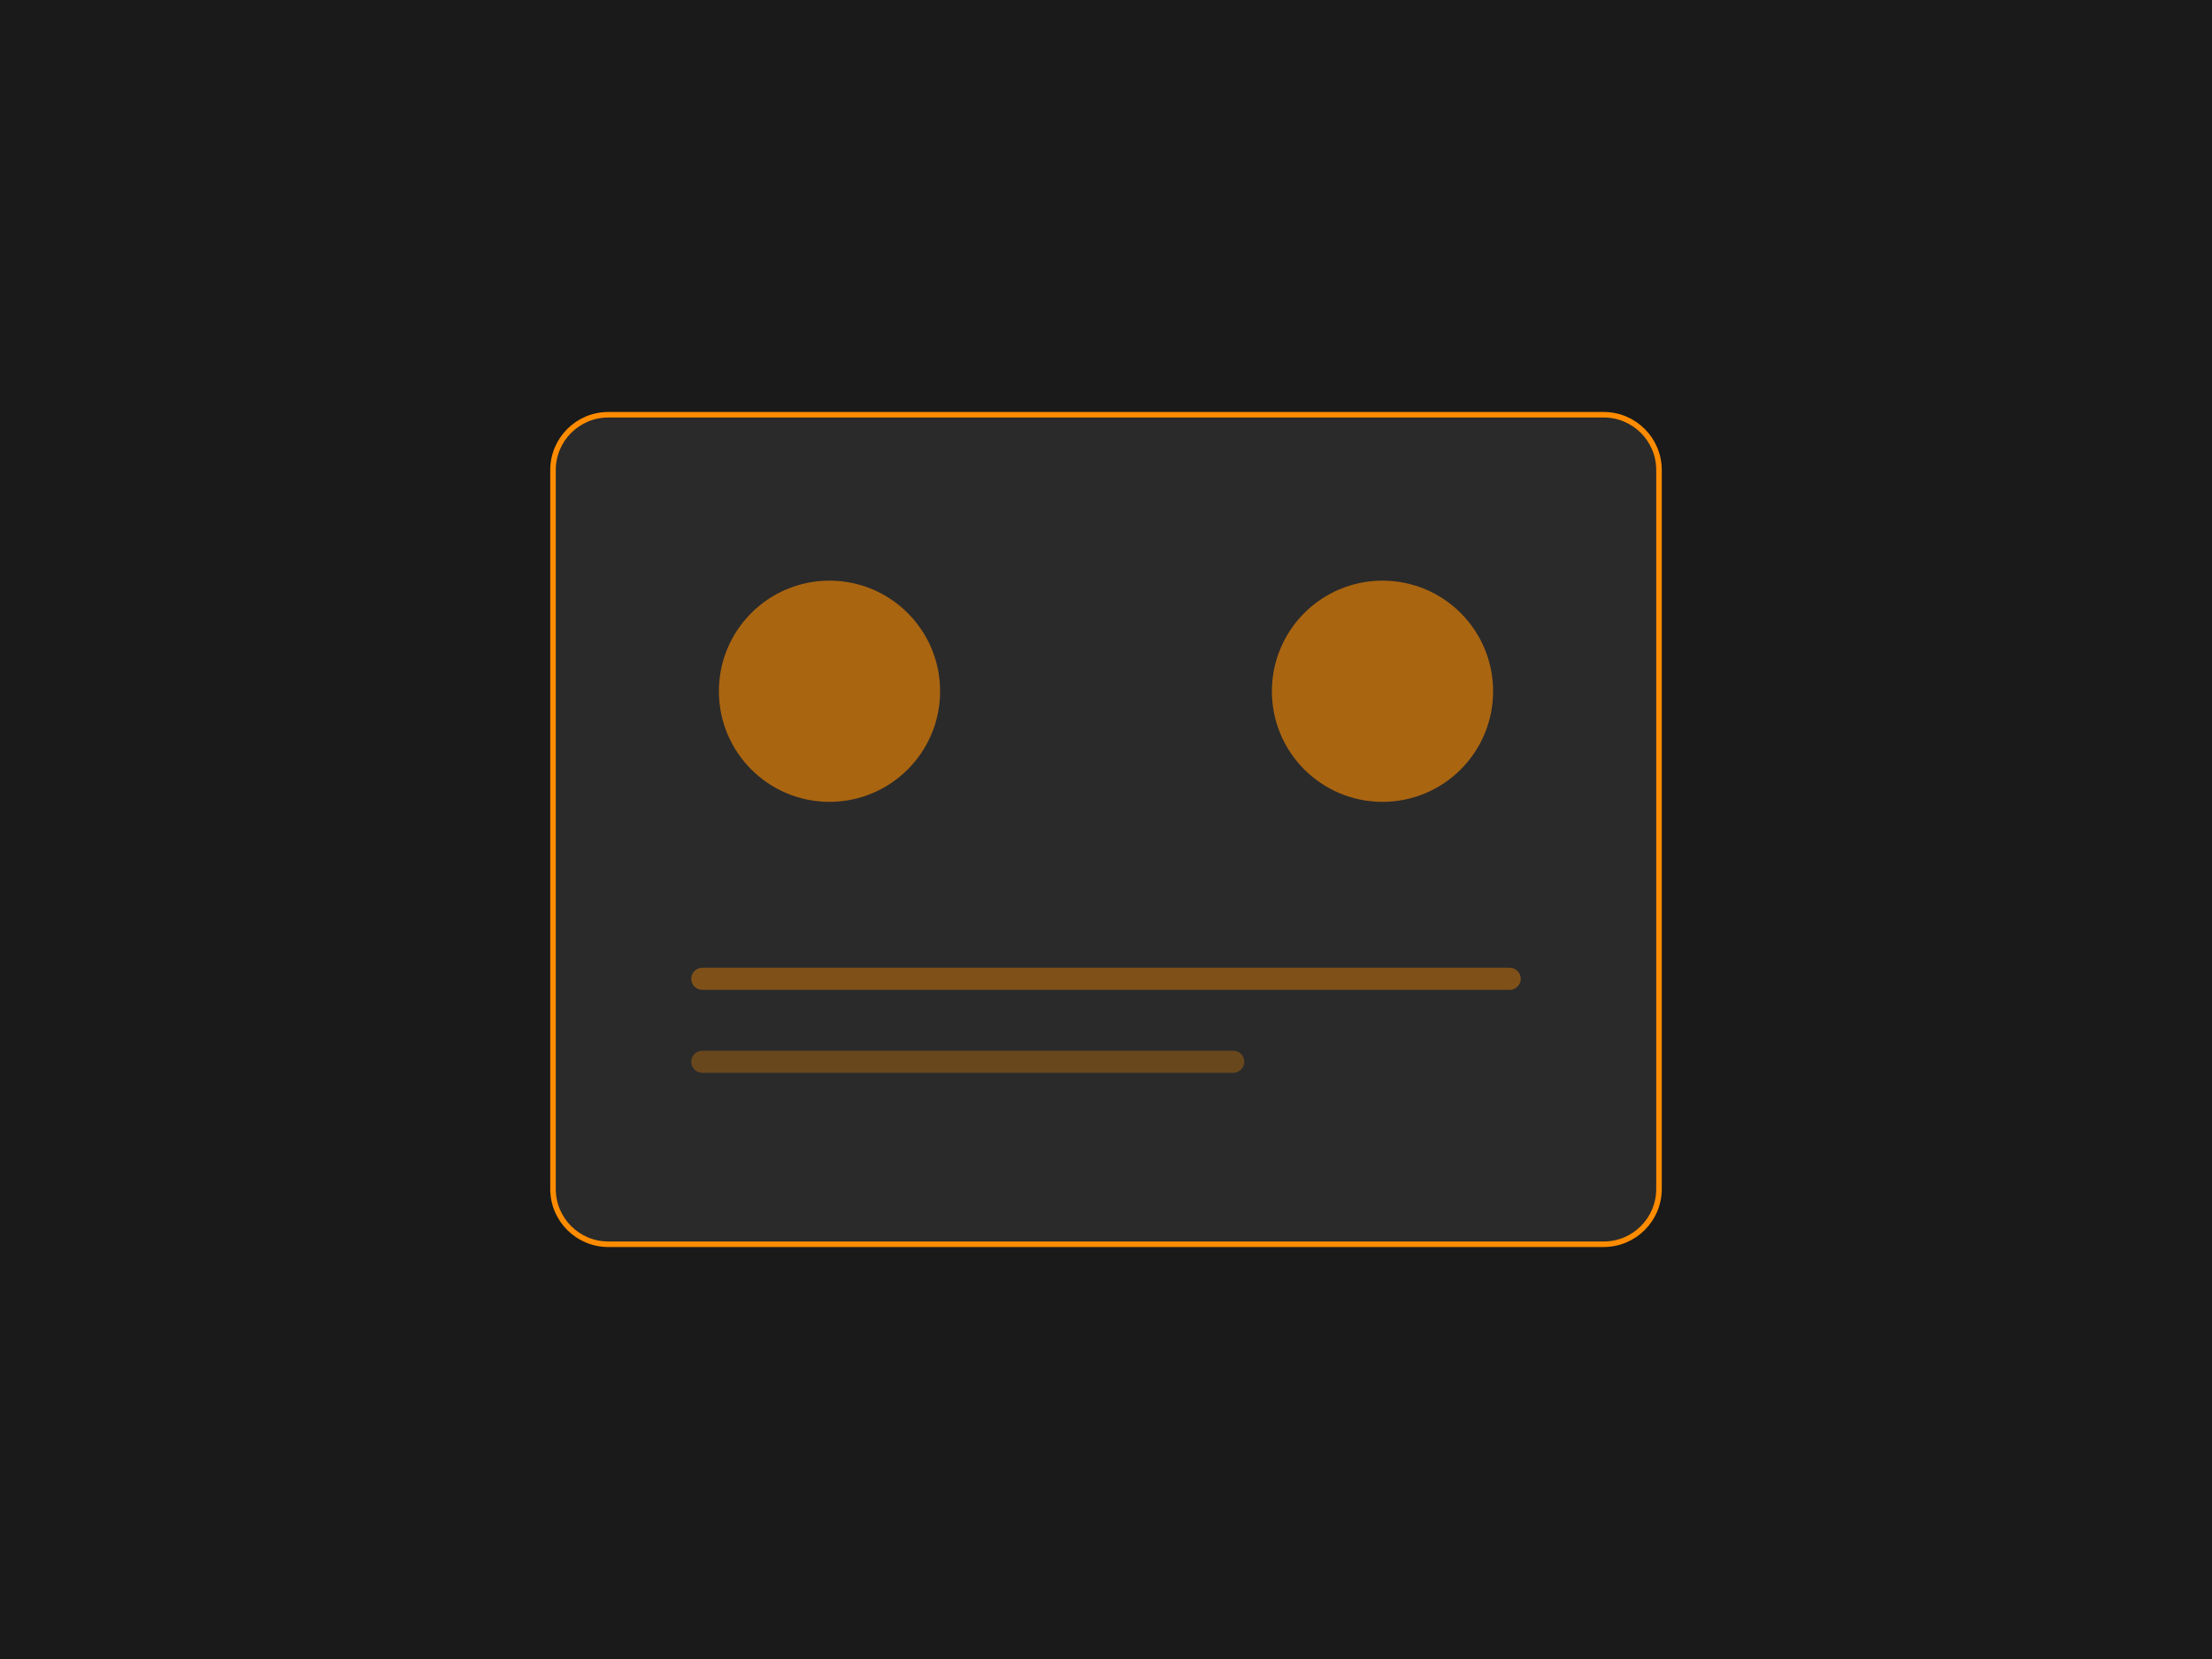
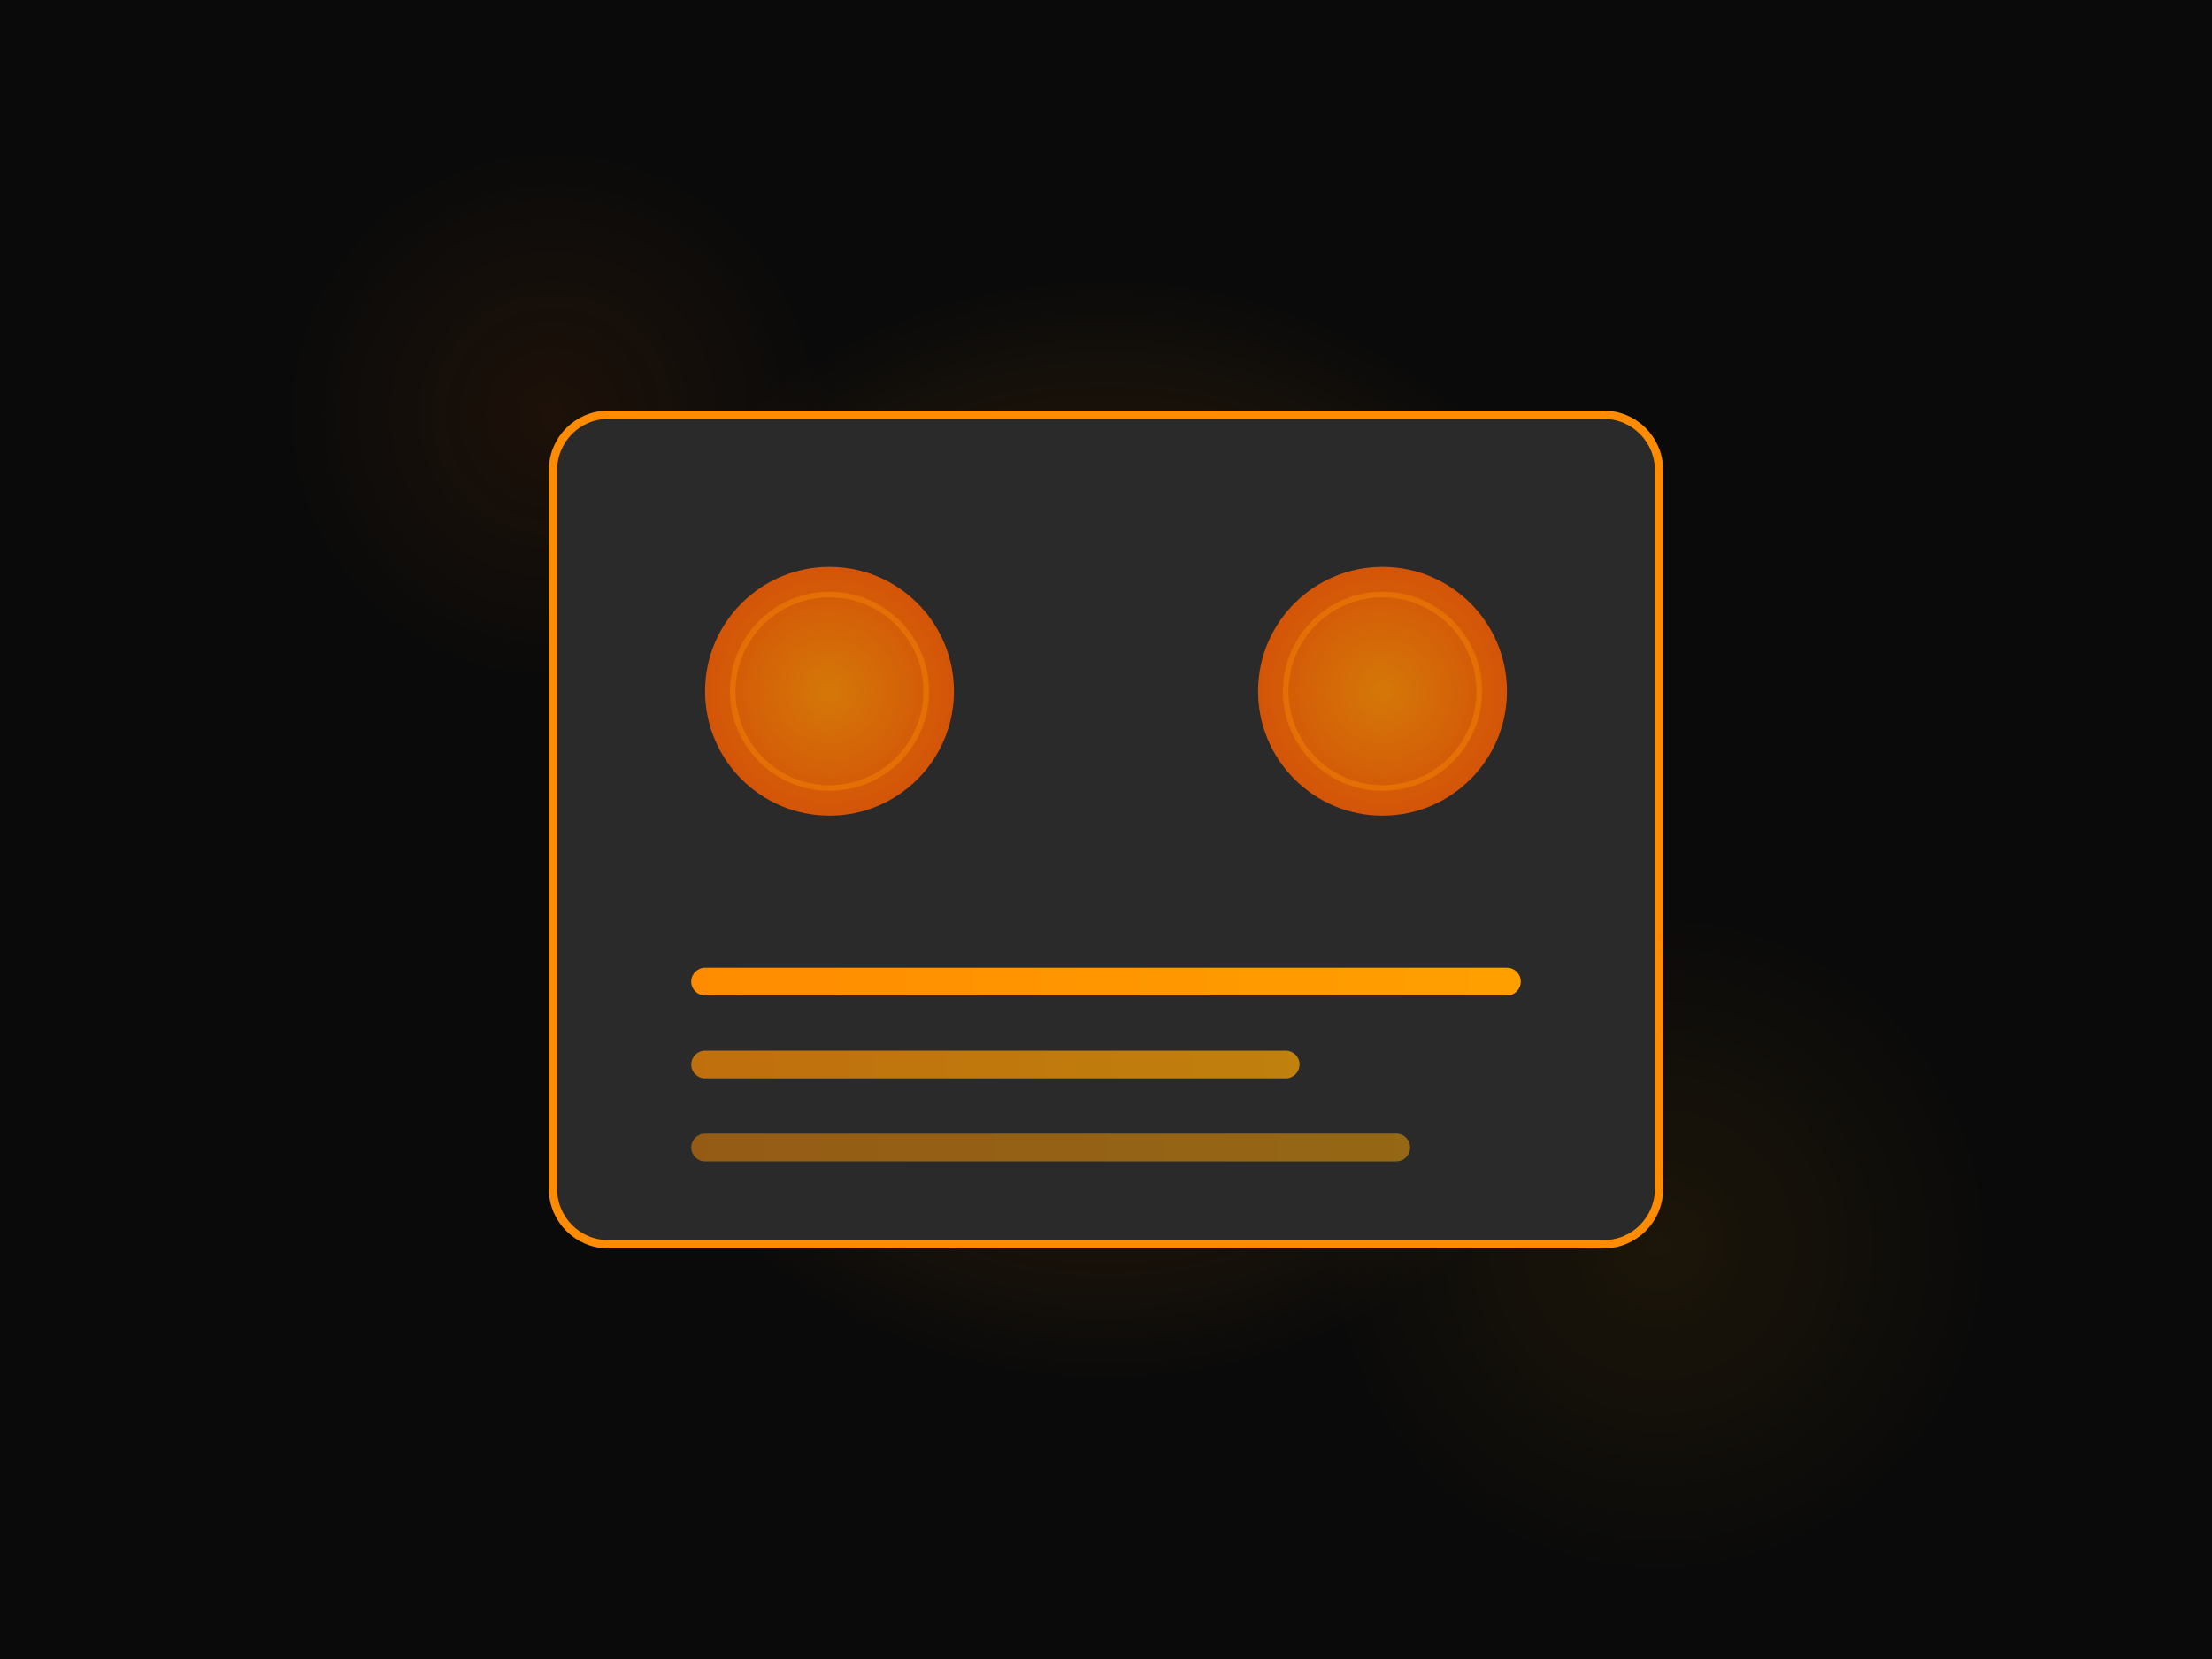
<svg xmlns="http://www.w3.org/2000/svg" width="800" height="600" viewBox="0 0 800 600" fill="none">
-   <rect width="800" height="600" fill="#1a1a1a" />
-   <circle cx="400" cy="300" r="150" fill="url(#gradient1)" opacity="0.3" />
-   <rect x="200" y="150" width="400" height="300" rx="20" fill="#2a2a2a" stroke="#ff8c00" stroke-width="2" />
-   <circle cx="300" cy="250" r="40" fill="#ff8c00" opacity="0.6" />
-   <circle cx="500" cy="250" r="40" fill="#ff8c00" opacity="0.6" />
-   <rect x="250" y="350" width="300" height="8" rx="4" fill="#ff8c00" opacity="0.4" />
-   <rect x="250" y="380" width="200" height="8" rx="4" fill="#ff8c00" opacity="0.3" />
+   <rect width="800" height="600" fill="url(#bgGradient1)" />
+   <circle cx="400" cy="300" r="200" fill="url(#glow1)" opacity="0.4" />
+   <circle cx="200" cy="150" r="100" fill="url(#glow2)" opacity="0.2" />
+   <circle cx="600" cy="450" r="120" fill="url(#glow3)" opacity="0.25" />
+   <rect x="200" y="150" width="400" height="300" rx="20" fill="url(#cardGradient1)" opacity="0.1" />
+   <rect x="200" y="150" width="400" height="300" rx="20" fill="#2a2a2a" stroke="url(#borderGradient1)" stroke-width="3" />
+   <circle cx="300" cy="250" r="45" fill="url(#iconGradient1)" opacity="0.8" />
+   <circle cx="300" cy="250" r="35" fill="none" stroke="#ff8c00" stroke-width="2" opacity="0.4" />
+   <circle cx="500" cy="250" r="45" fill="url(#iconGradient1)" opacity="0.8" />
+   <circle cx="500" cy="250" r="35" fill="none" stroke="#ff8c00" stroke-width="2" opacity="0.4" />
+   <line x1="345" y1="250" x2="455" y2="250" stroke="url(#lineGradient1)" stroke-width="3" opacity="0.6" />
+   <rect x="250" y="350" width="300" height="10" rx="5" fill="url(#barGradient1)" />
+   <rect x="250" y="350" width="300" height="10" rx="5" fill="#ff8c00" opacity="0.2" />
+   <rect x="250" y="380" width="220" height="10" rx="5" fill="url(#barGradient1)" opacity="0.7" />
+   <rect x="250" y="410" width="260" height="10" rx="5" fill="url(#barGradient1)" opacity="0.5" />
  <defs>
-     <radialGradient id="gradient1">
+     <linearGradient id="bgGradient1" x1="0" y1="0" x2="800" y2="600">
+       <stop offset="0%" stop-color="#0a0a0a" />
+       <stop offset="100%" stop-color="#1a1a1a" />
+     </linearGradient>
+     <radialGradient id="glow1">
+       <stop offset="0%" stop-color="#ff8c00" stop-opacity="0.6" />
+       <stop offset="100%" stop-color="#ff8c00" stop-opacity="0" />
+     </radialGradient>
+     <radialGradient id="glow2">
+       <stop offset="0%" stop-color="#ff6b00" stop-opacity="0.4" />
+       <stop offset="100%" stop-color="#ff6b00" stop-opacity="0" />
+     </radialGradient>
+     <radialGradient id="glow3">
+       <stop offset="0%" stop-color="#ffa500" stop-opacity="0.3" />
+       <stop offset="100%" stop-color="#ffa500" stop-opacity="0" />
+     </radialGradient>
+     <linearGradient id="cardGradient1" x1="200" y1="150" x2="600" y2="450">
      <stop offset="0%" stop-color="#ff8c00" />
-       <stop offset="100%" stop-color="#1a1a1a" />
+       <stop offset="100%" stop-color="#ff5f00" />
+     </linearGradient>
+     <linearGradient id="borderGradient1" x1="200" y1="150" x2="600" y2="450">
+       <stop offset="0%" stop-color="#ff8c00" />
+       <stop offset="50%" stop-color="#ffa500" />
+       <stop offset="100%" stop-color="#ff6b00" />
+     </linearGradient>
+     <radialGradient id="iconGradient1">
+       <stop offset="0%" stop-color="#ff8c00" />
+       <stop offset="100%" stop-color="#ff5f00" />
    </radialGradient>
+     <linearGradient id="lineGradient1" x1="345" y1="250" x2="455" y2="250">
+       <stop offset="0%" stop-color="#ff8c00" />
+       <stop offset="50%" stop-color="#ffa500" />
+       <stop offset="100%" stop-color="#ff8c00" />
+     </linearGradient>
+     <linearGradient id="barGradient1" x1="0" y1="0" x2="100%" y2="0">
+       <stop offset="0%" stop-color="#ff8c00" />
+       <stop offset="100%" stop-color="#ffa500" />
+     </linearGradient>
  </defs>
</svg>
